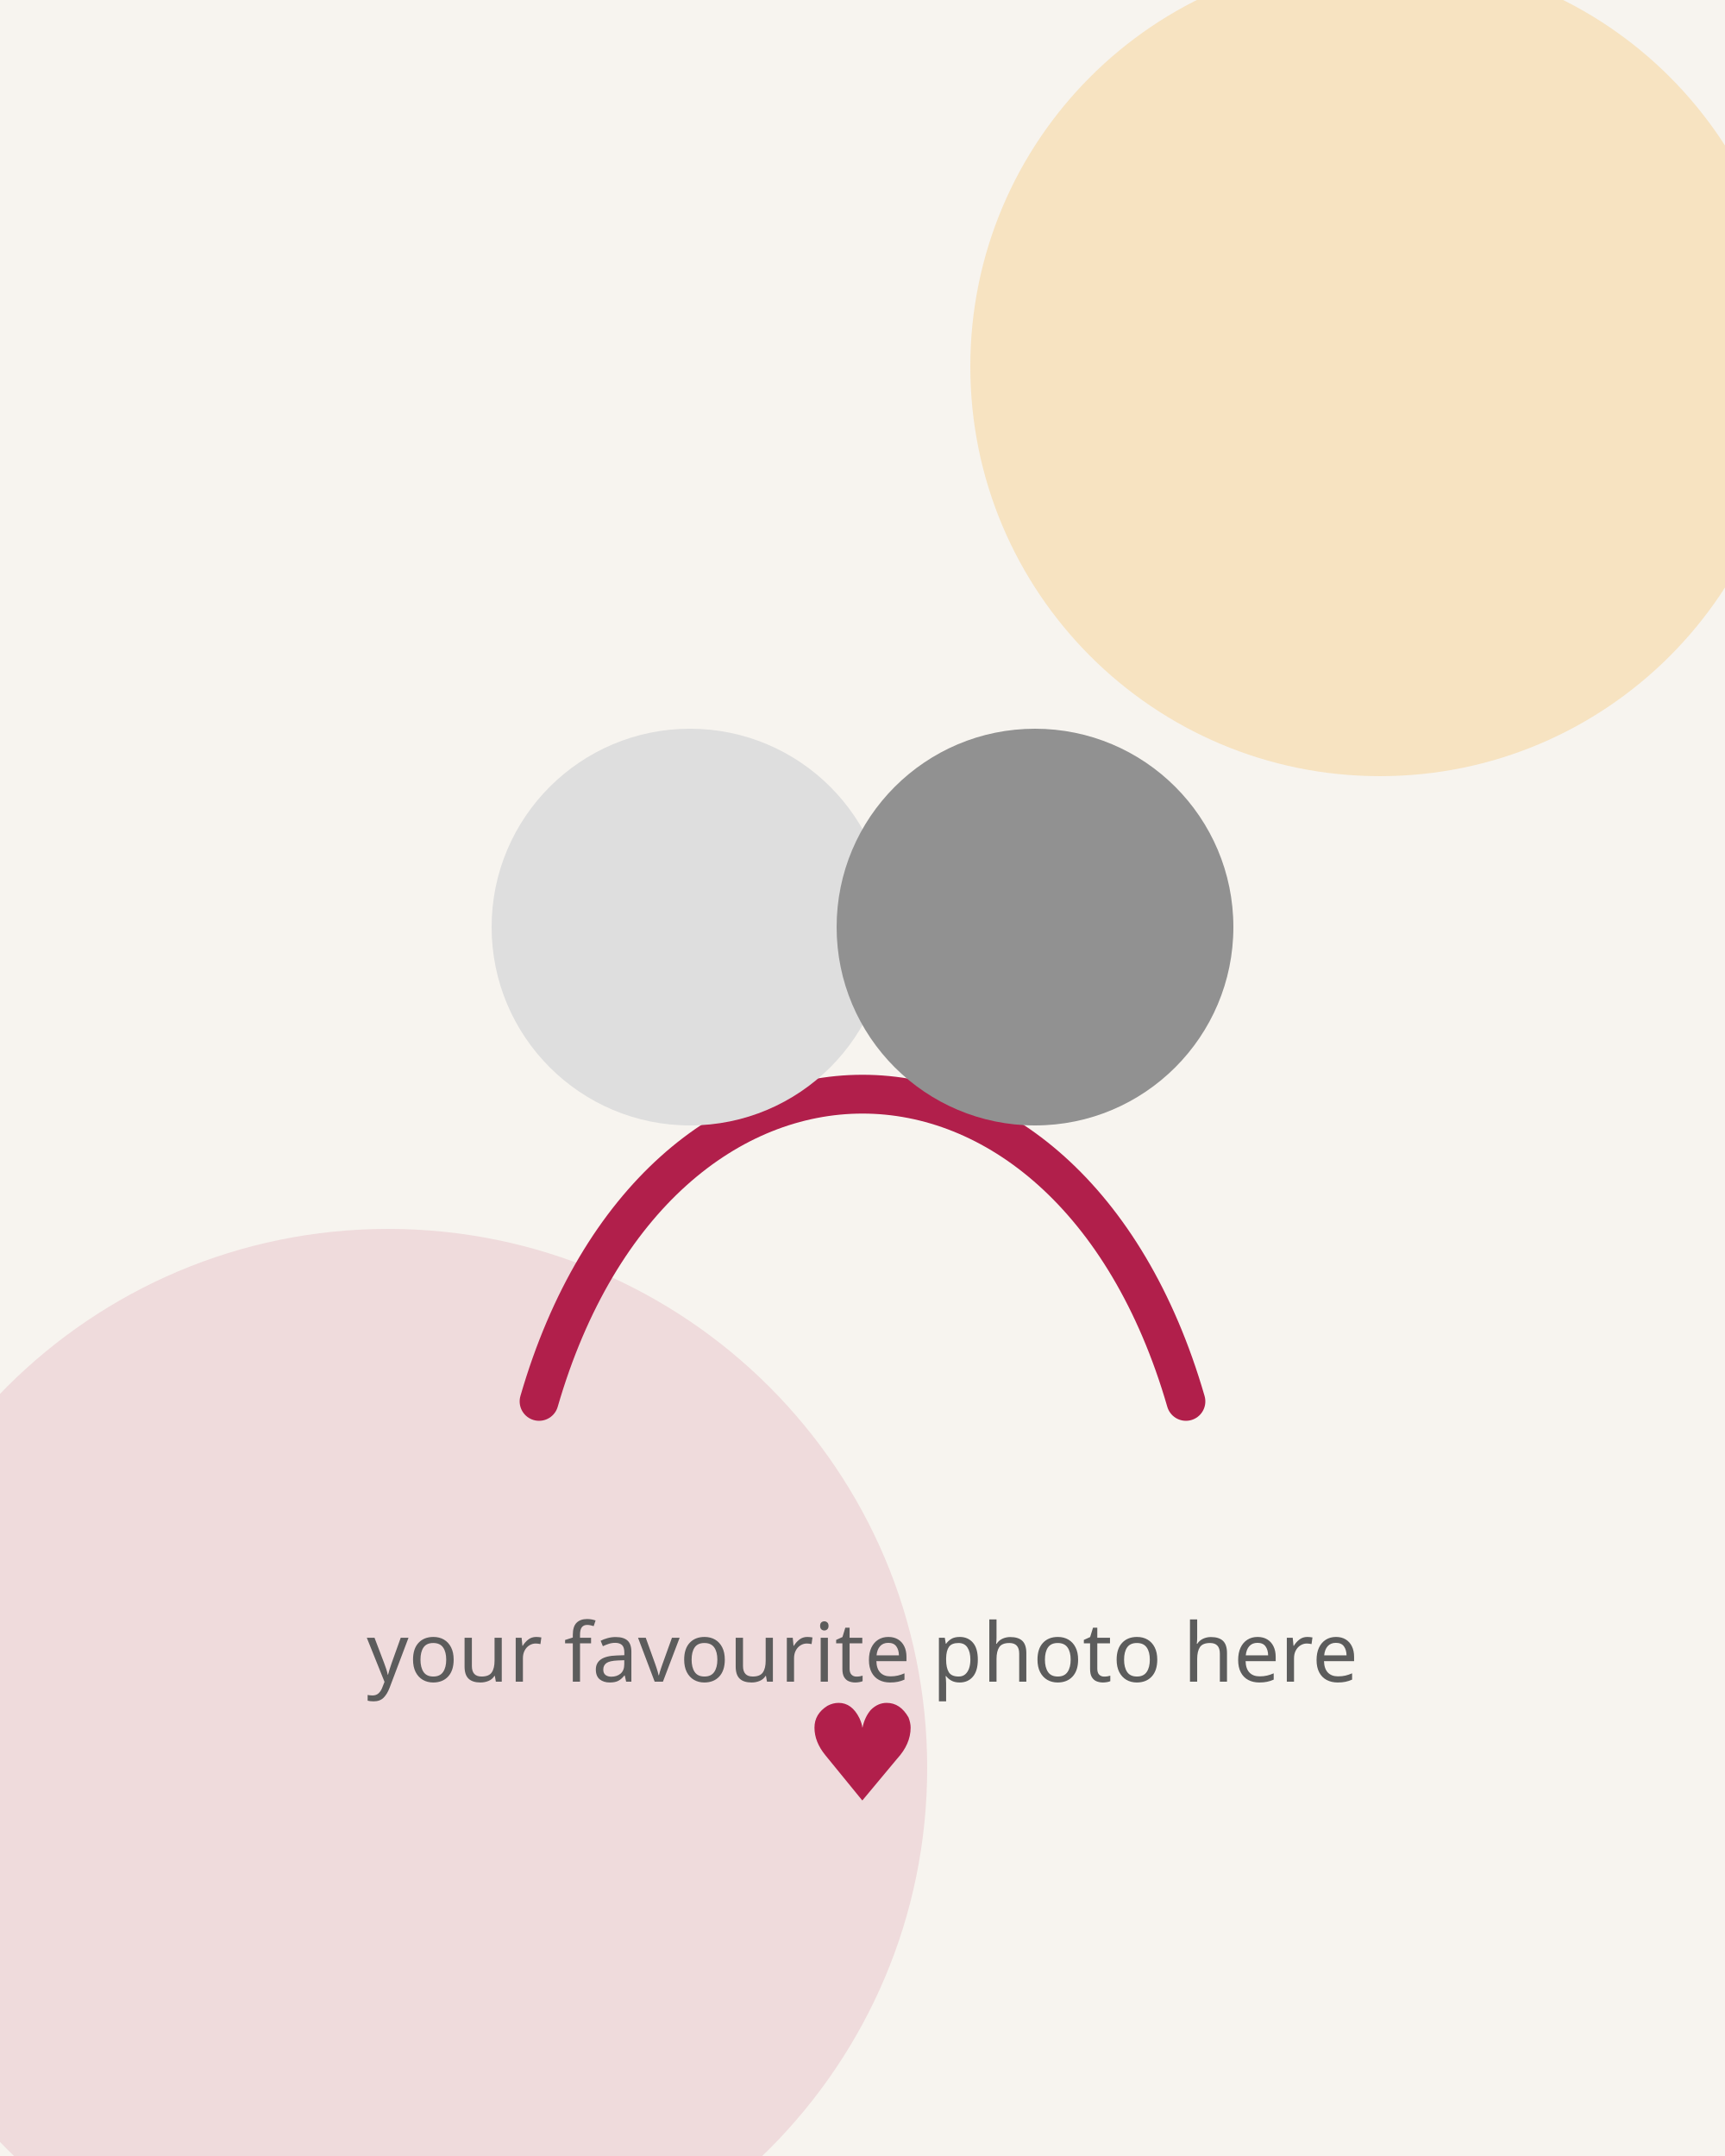
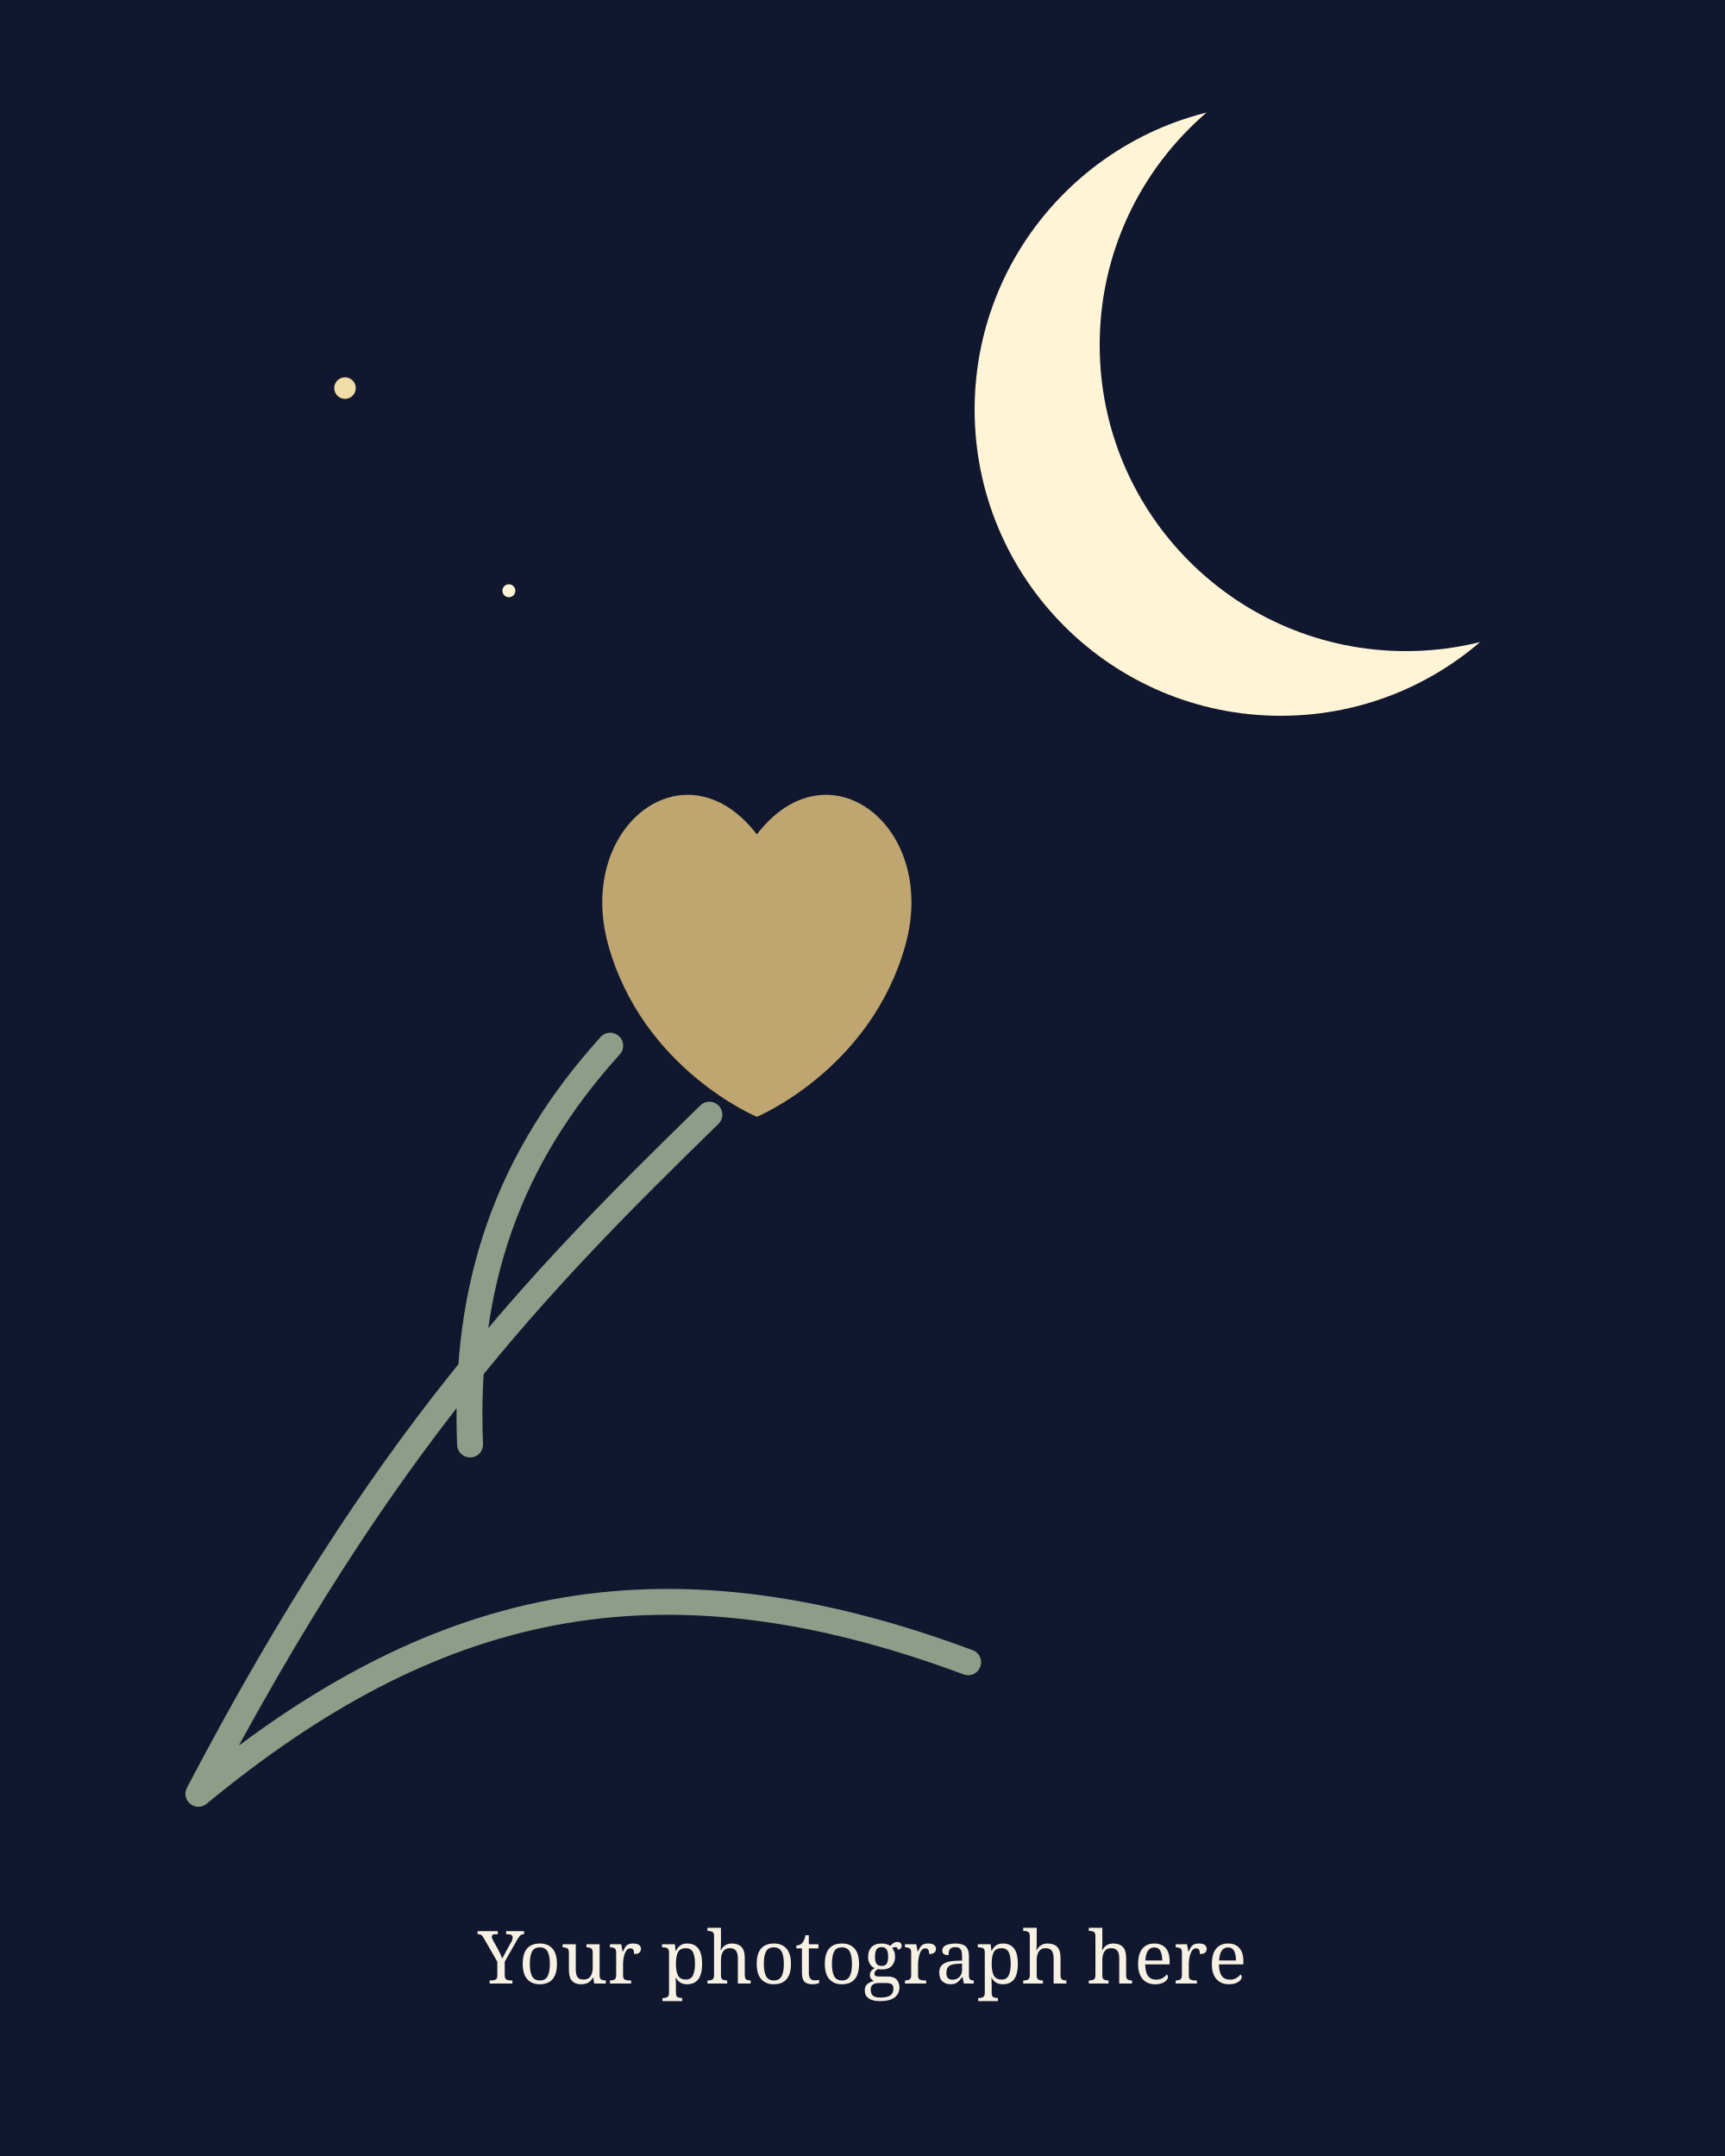
<svg xmlns="http://www.w3.org/2000/svg" viewBox="0 0 800 1000">
-   <rect width="800" height="1000" fill="#f7f4ef" />
-   <circle cx="640" cy="170" r="190" fill="#f59e0b" opacity=".2" />
-   <circle cx="180" cy="820" r="250" fill="#b11f4b" opacity=".12" />
-   <path d="M250 650c55-190 245-190 300 0" fill="none" stroke="#b11f4b" stroke-width="18" stroke-linecap="round" />
-   <circle cx="320" cy="430" r="92" fill="#dedede" />
-   <circle cx="480" cy="430" r="92" fill="#919191" />
-   <text x="400" y="780" text-anchor="middle" font-family="Segoe UI, sans-serif" font-size="38" fill="#5c5c5c">your favourite photo here</text>
-   <text x="400" y="835" text-anchor="middle" font-family="Segoe UI, sans-serif" font-size="62" fill="#b11f4b">♥</text>
+   <rect width="800" height="1000" fill="#10172e" />
+   <circle cx="594" cy="190" r="142" fill="#fff4d6" />
+   <circle cx="652" cy="160" r="142" fill="#10172e" />
+   <path d="M92 832c86-164 156-236 237-315M92 832c108-89 212-115 357-61M218 670c-3-75 18-133 65-185" fill="none" stroke="#8e9d88" stroke-width="12" stroke-linecap="round" />
+   <path d="M282 438c-15-55 36-94 69-51 33-43 84-4 69 51-16 58-69 80-69 80s-53-22-69-80Z" fill="#d6b878" opacity=".88" />
+   <circle cx="160" cy="180" r="5" fill="#f0dca7" />
+   <circle cx="236" cy="274" r="3" fill="#fff4d6" />
+   <text x="400" y="920" text-anchor="middle" font-family="Georgia, serif" font-size="34" fill="#f7f1e4">Your photograph here</text>
</svg>
